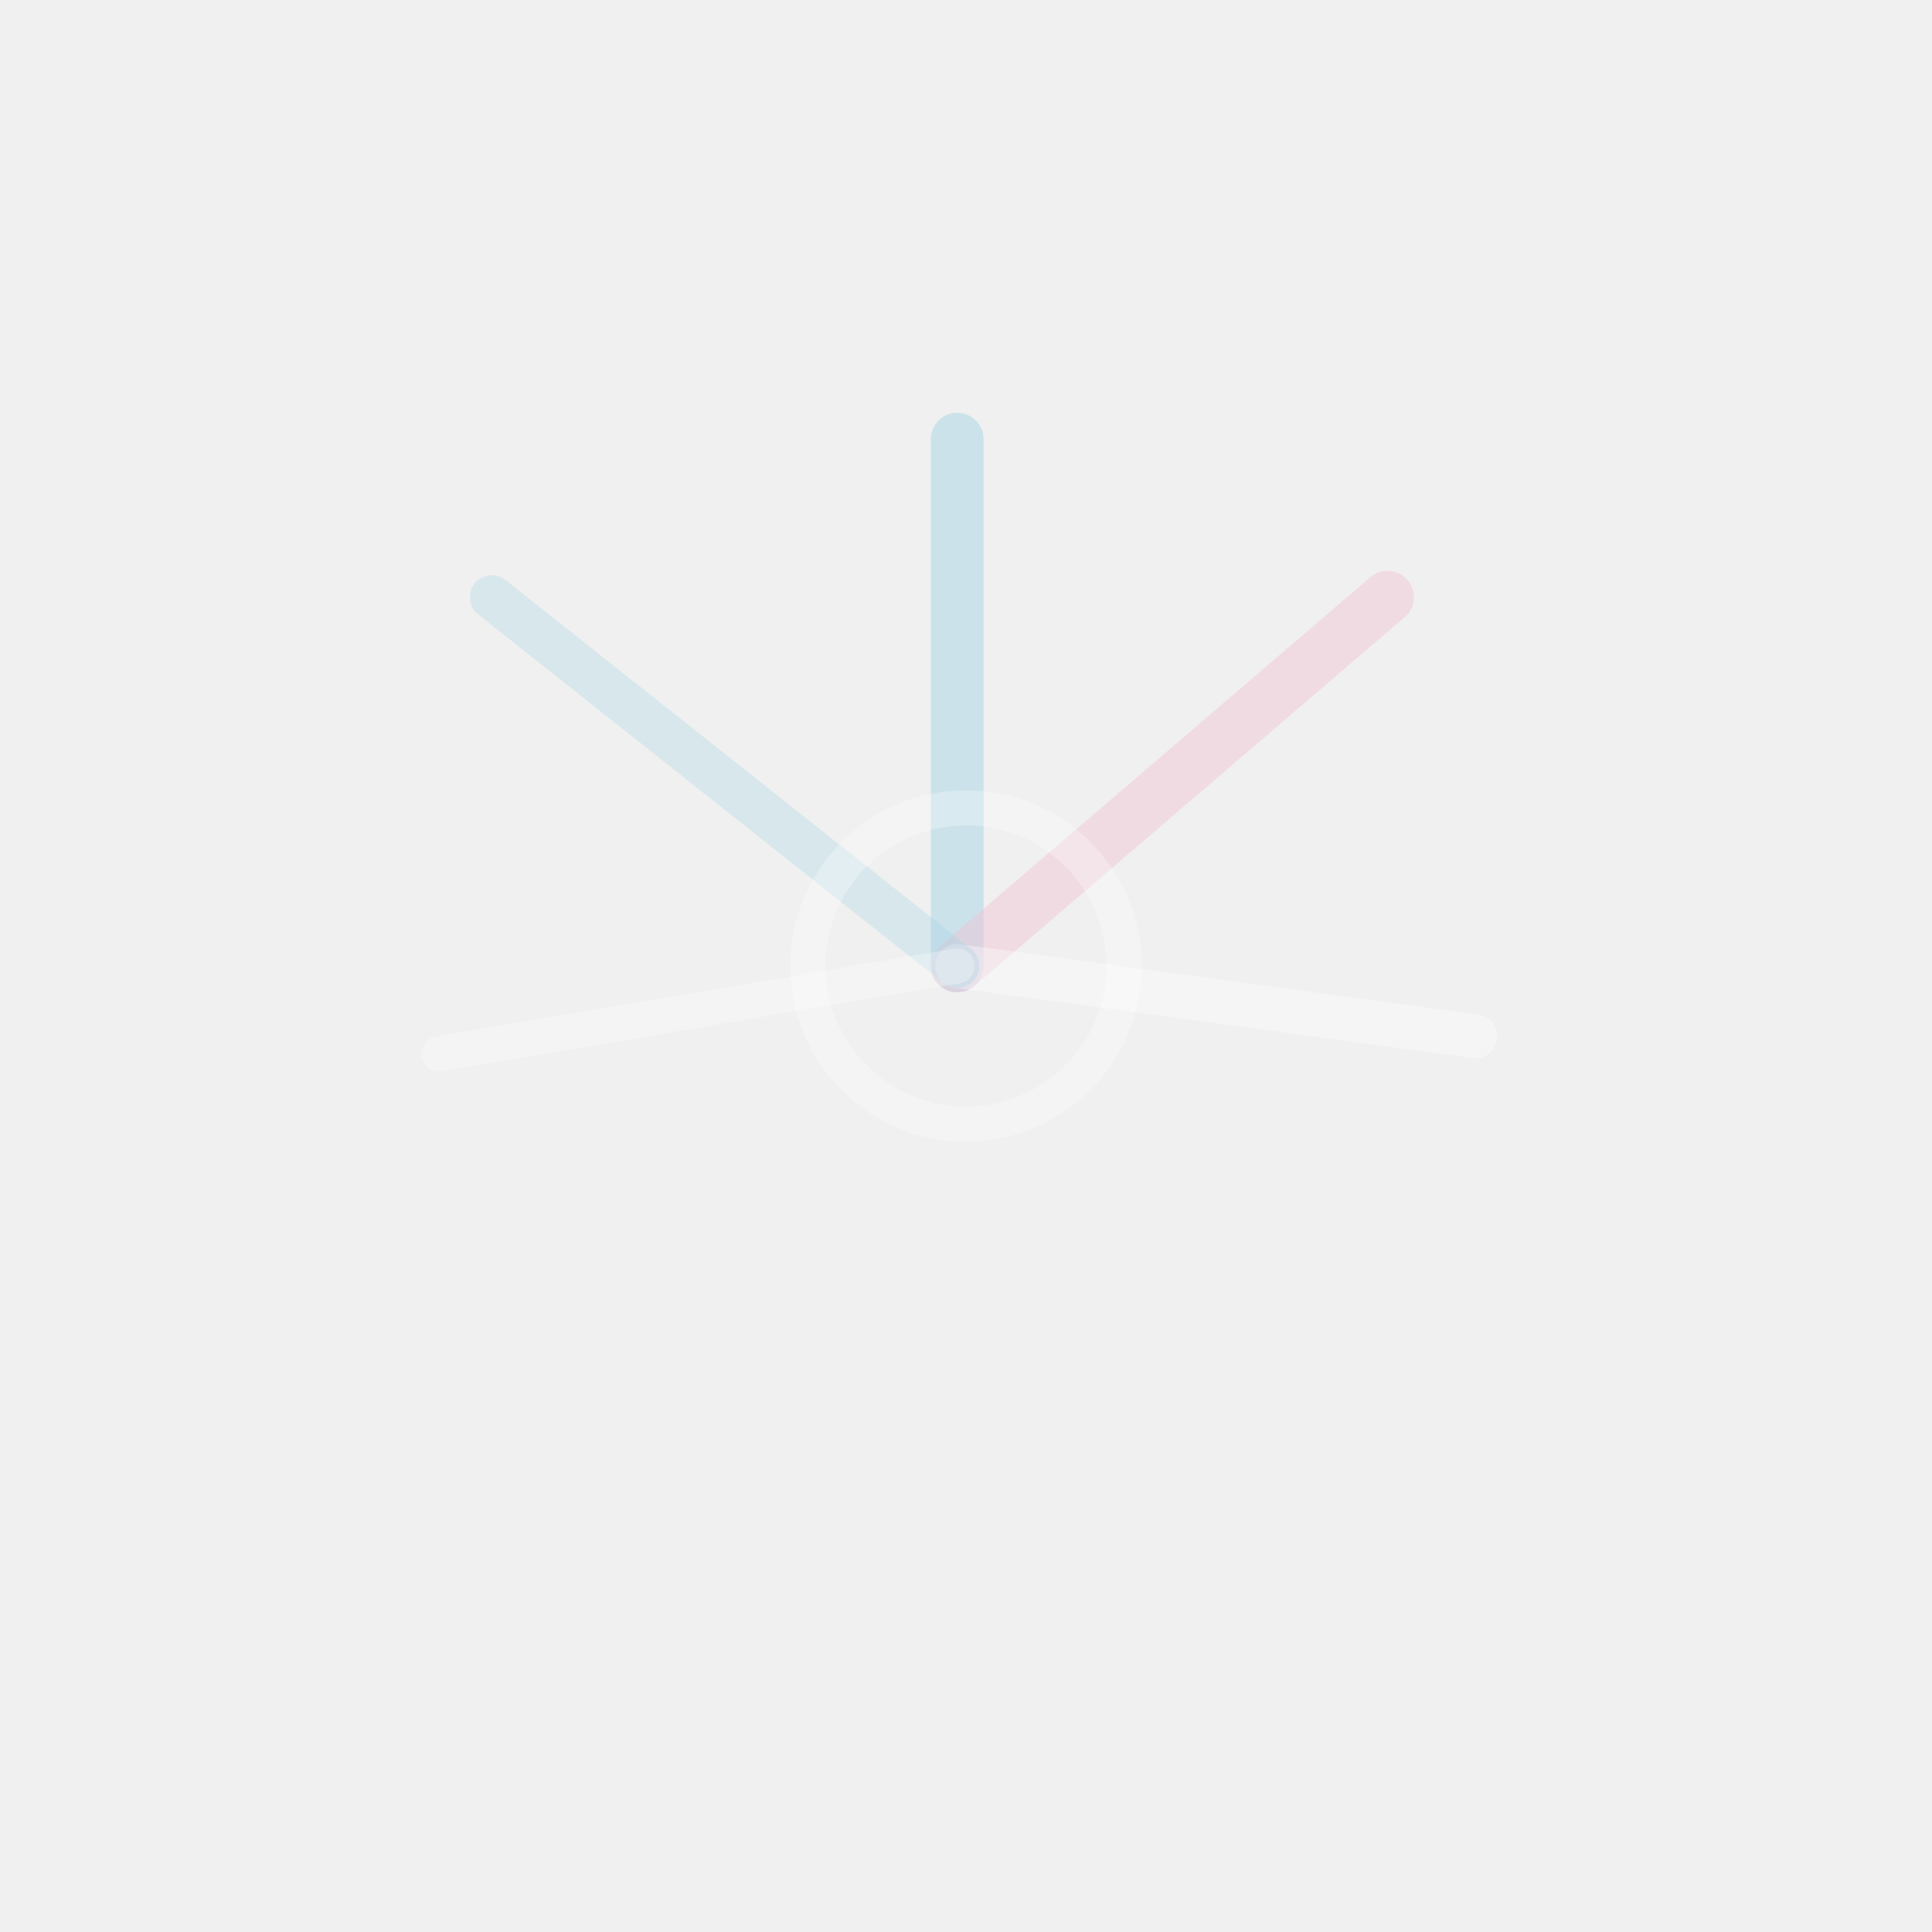
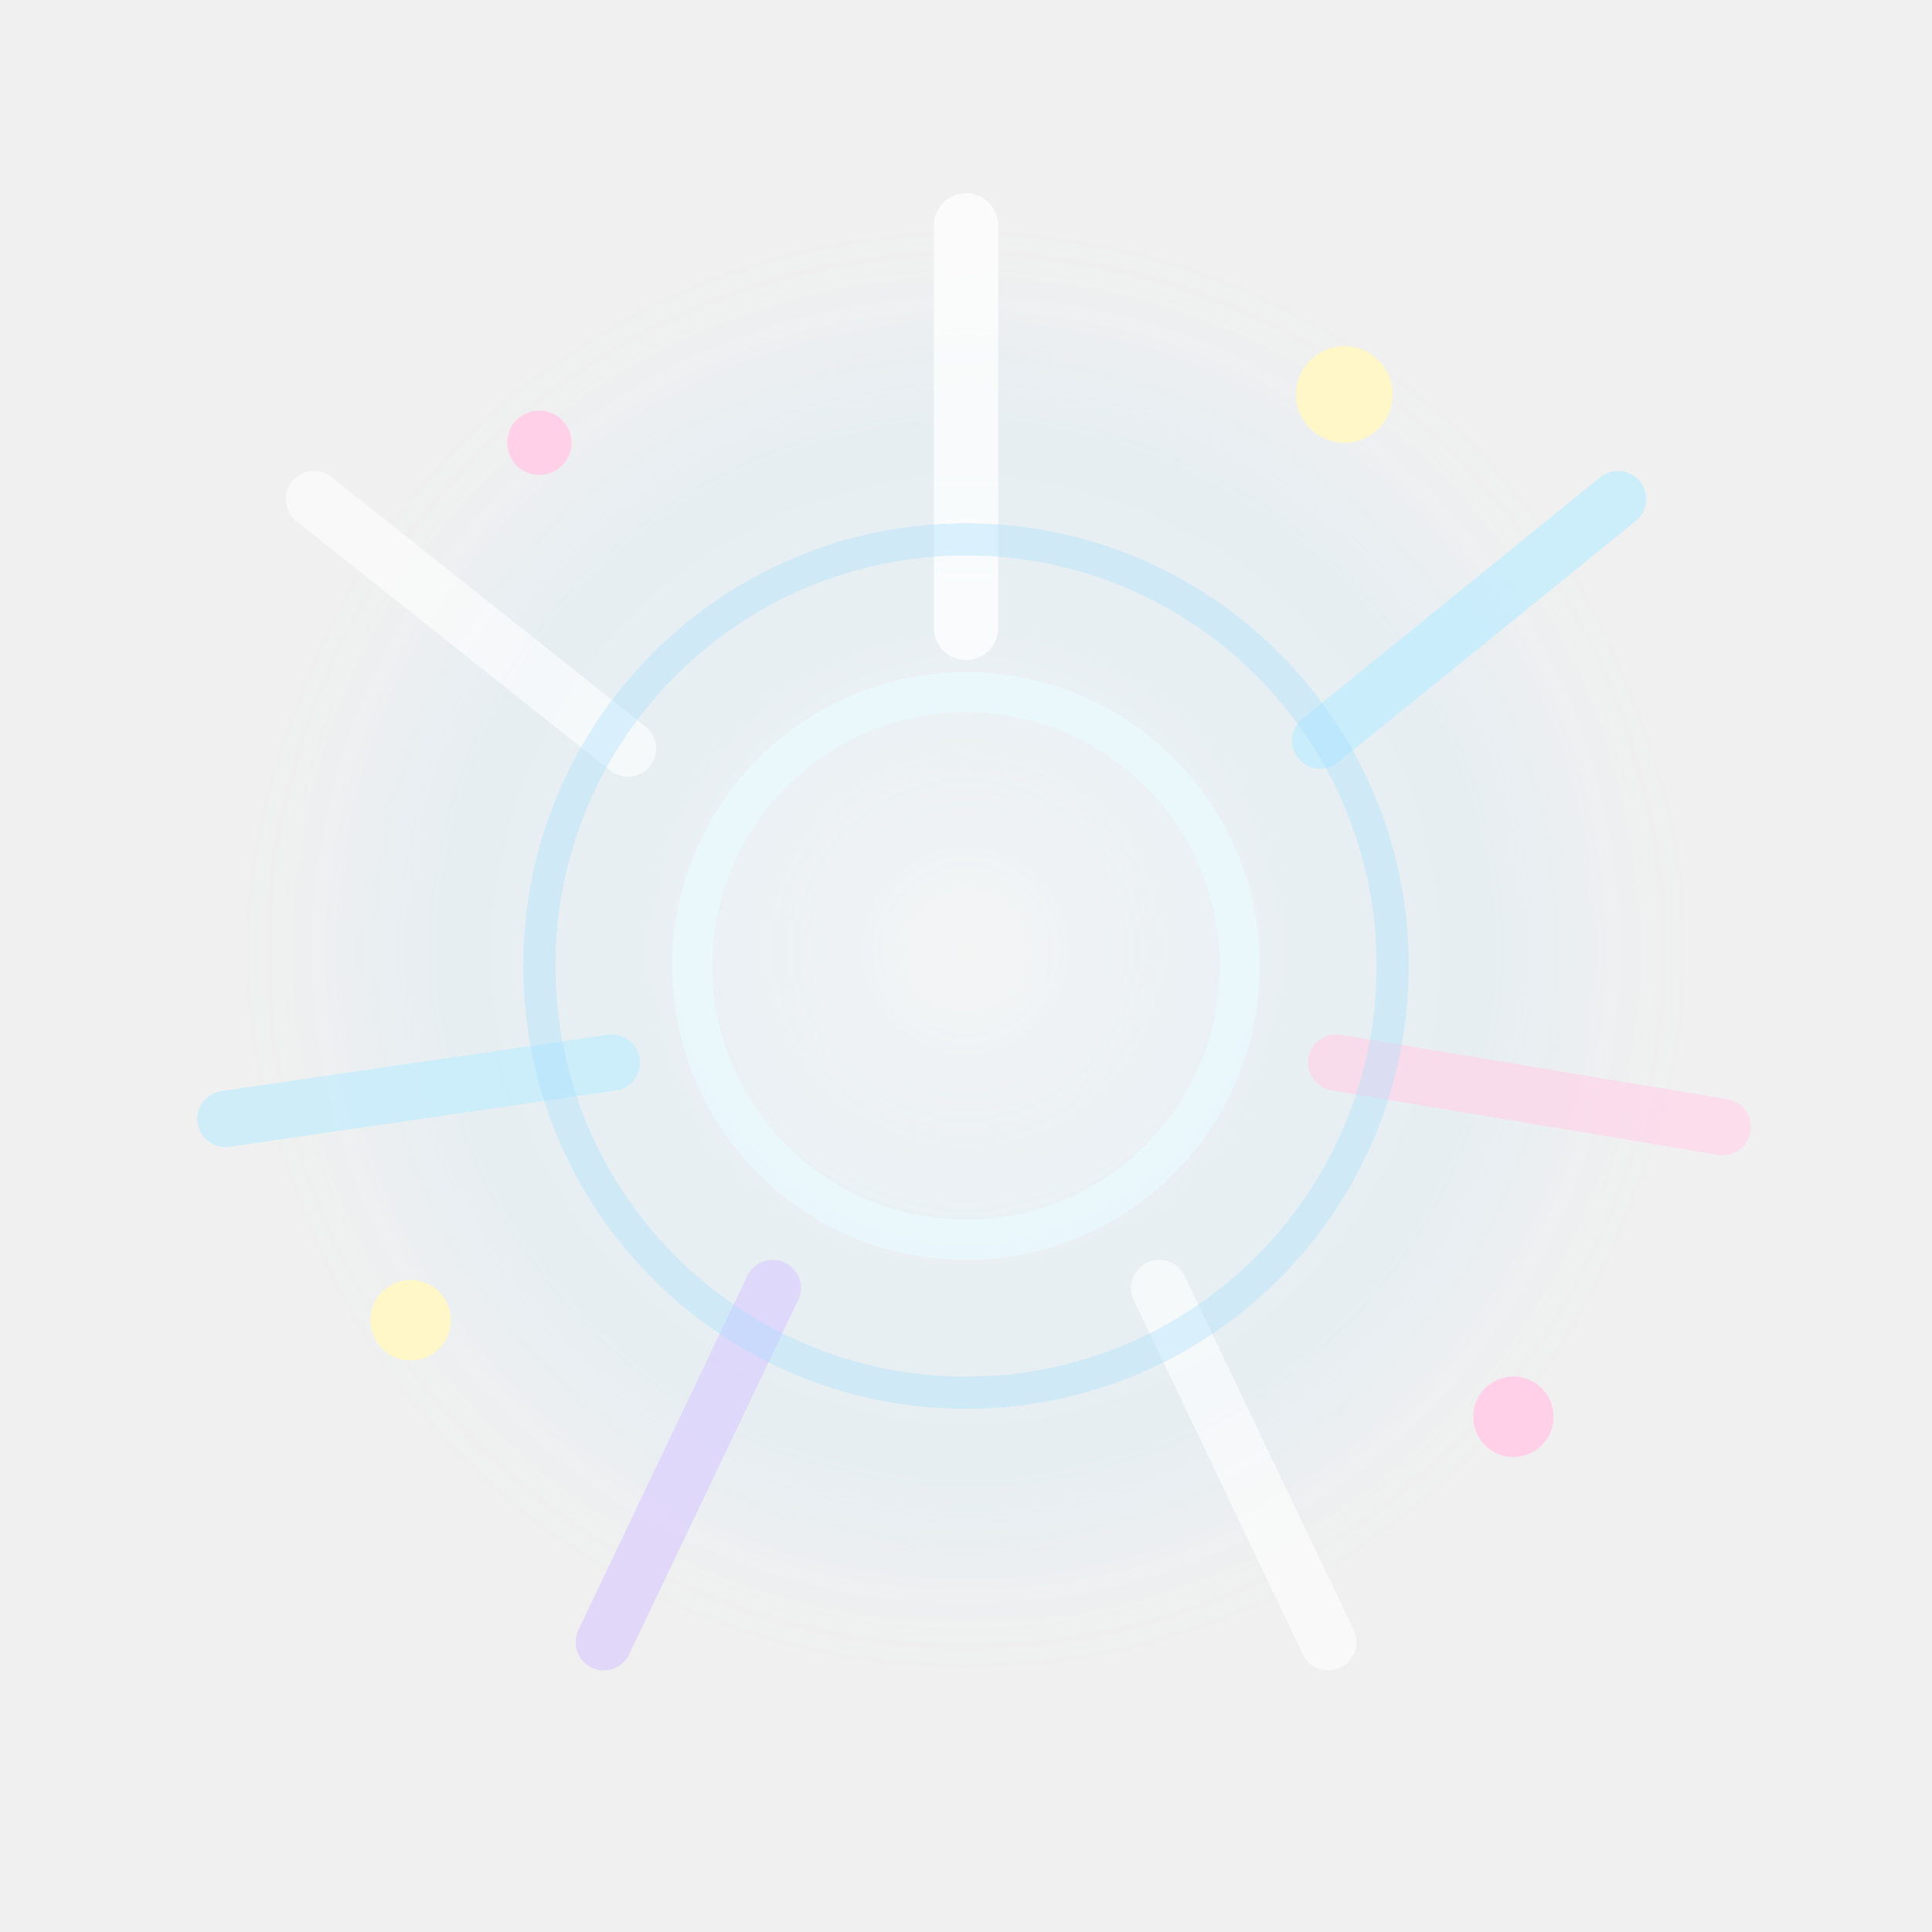
- <svg xmlns="http://www.w3.org/2000/svg" viewBox="0 0 220 220">
-   <g fill="none" stroke-linecap="round">
-     <path d="M109 110 L109 50" stroke="#9fd1e3" stroke-opacity="0.45" stroke-width="6" />
-     <path d="M109 110 L158 68" stroke="#f0bfd2" stroke-opacity="0.42" stroke-width="6" />
-     <path d="M109 110 L168 118" stroke="#ffffff" stroke-opacity="0.35" stroke-width="5" />
-     <path d="M109 110 L56 68" stroke="#9fd1e3" stroke-opacity="0.32" stroke-width="5" />
-     <path d="M109 110 L50 120" stroke="#ffffff" stroke-opacity="0.28" stroke-width="4" />
-     <circle cx="110" cy="110" r="18" stroke="#ffffff" stroke-opacity="0.28" stroke-width="4" />
+ <svg xmlns="http://www.w3.org/2000/svg" viewBox="0 0 240 240">
+   <defs>
+     <radialGradient id="burst" cx="50%" cy="50%" r="70%">
+       <stop offset="0" stop-color="#ffffff" stop-opacity=".34" />
+       <stop offset=".5" stop-color="#bde9ff" stop-opacity=".18" />
+       <stop offset="1" stop-color="#8cc8ff" stop-opacity="0" />
+     </radialGradient>
+     <filter id="gl" x="-60%" y="-60%" width="220%" height="220%">
+       <feGaussianBlur stdDeviation="6" />
+     </filter>
+   </defs>
+   <circle cx="120" cy="118" r="78" fill="url(#burst)" filter="url(#gl)" />
+   <g stroke-linecap="round" fill="none">
+     <path d="M120 28 L120 78" stroke="#fff" stroke-width="8" opacity=".72" />
+     <path d="M201 62 L164 92" stroke="#bcecff" stroke-width="7" opacity=".68" />
+     <path d="M214 140 L166 132" stroke="#ffd4ea" stroke-width="7" opacity=".70" />
+     <path d="M165 204 L144 160" stroke="#fff" stroke-width="7" opacity=".60" />
+     <path d="M75 204 L96 160" stroke="#d9c9ff" stroke-width="7" opacity=".62" />
+     <path d="M28 139 L76 132" stroke="#bcecff" stroke-width="7" opacity=".62" />
+     <path d="M39 62 L78 93" stroke="#fff" stroke-width="7" opacity=".60" />
+     <circle cx="120" cy="120" r="34" stroke="#e9fbff" stroke-width="5" opacity=".65" />
+     <circle cx="120" cy="120" r="53" stroke="#a7ddff" stroke-width="4" opacity=".36" />
+   </g>
+   <g fill="#fff7c8">
+     <circle cx="167" cy="49" r="6" />
+     <circle cx="51" cy="164" r="5" />
+   </g>
+   <g fill="#ffd0e7">
+     <circle cx="188" cy="176" r="5" />
+     <circle cx="67" cy="55" r="4" />
  </g>
</svg>
